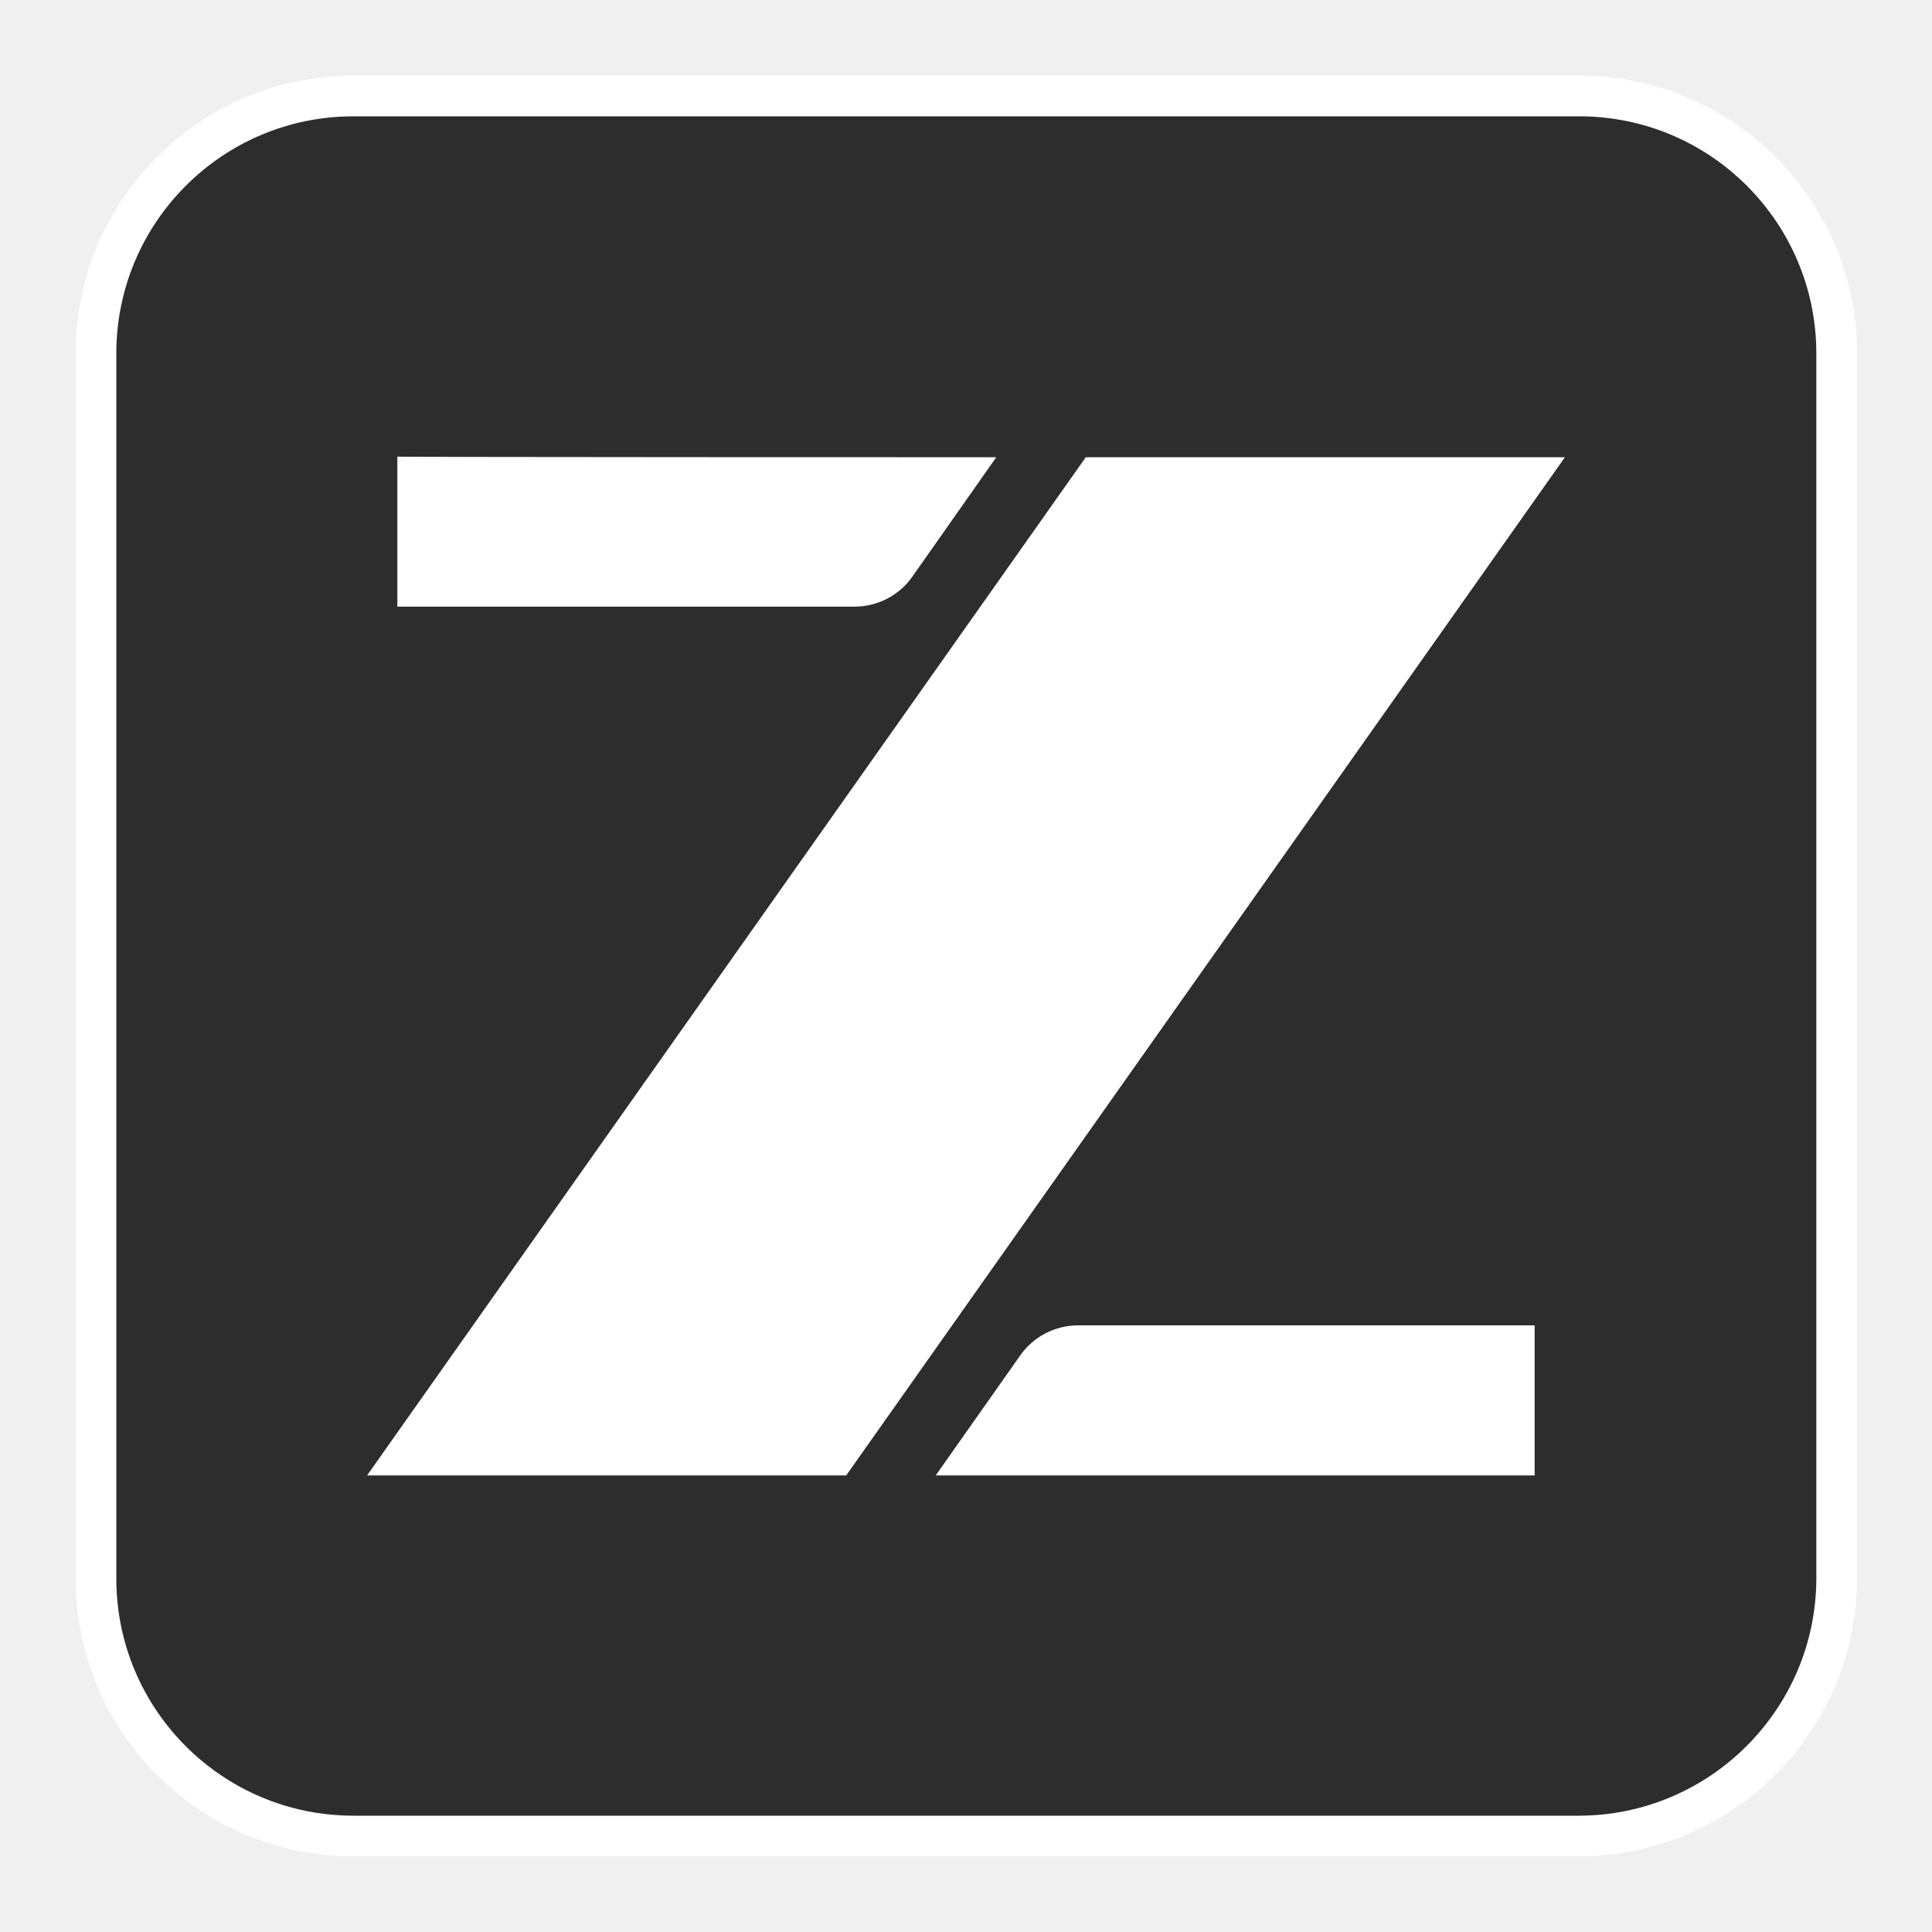
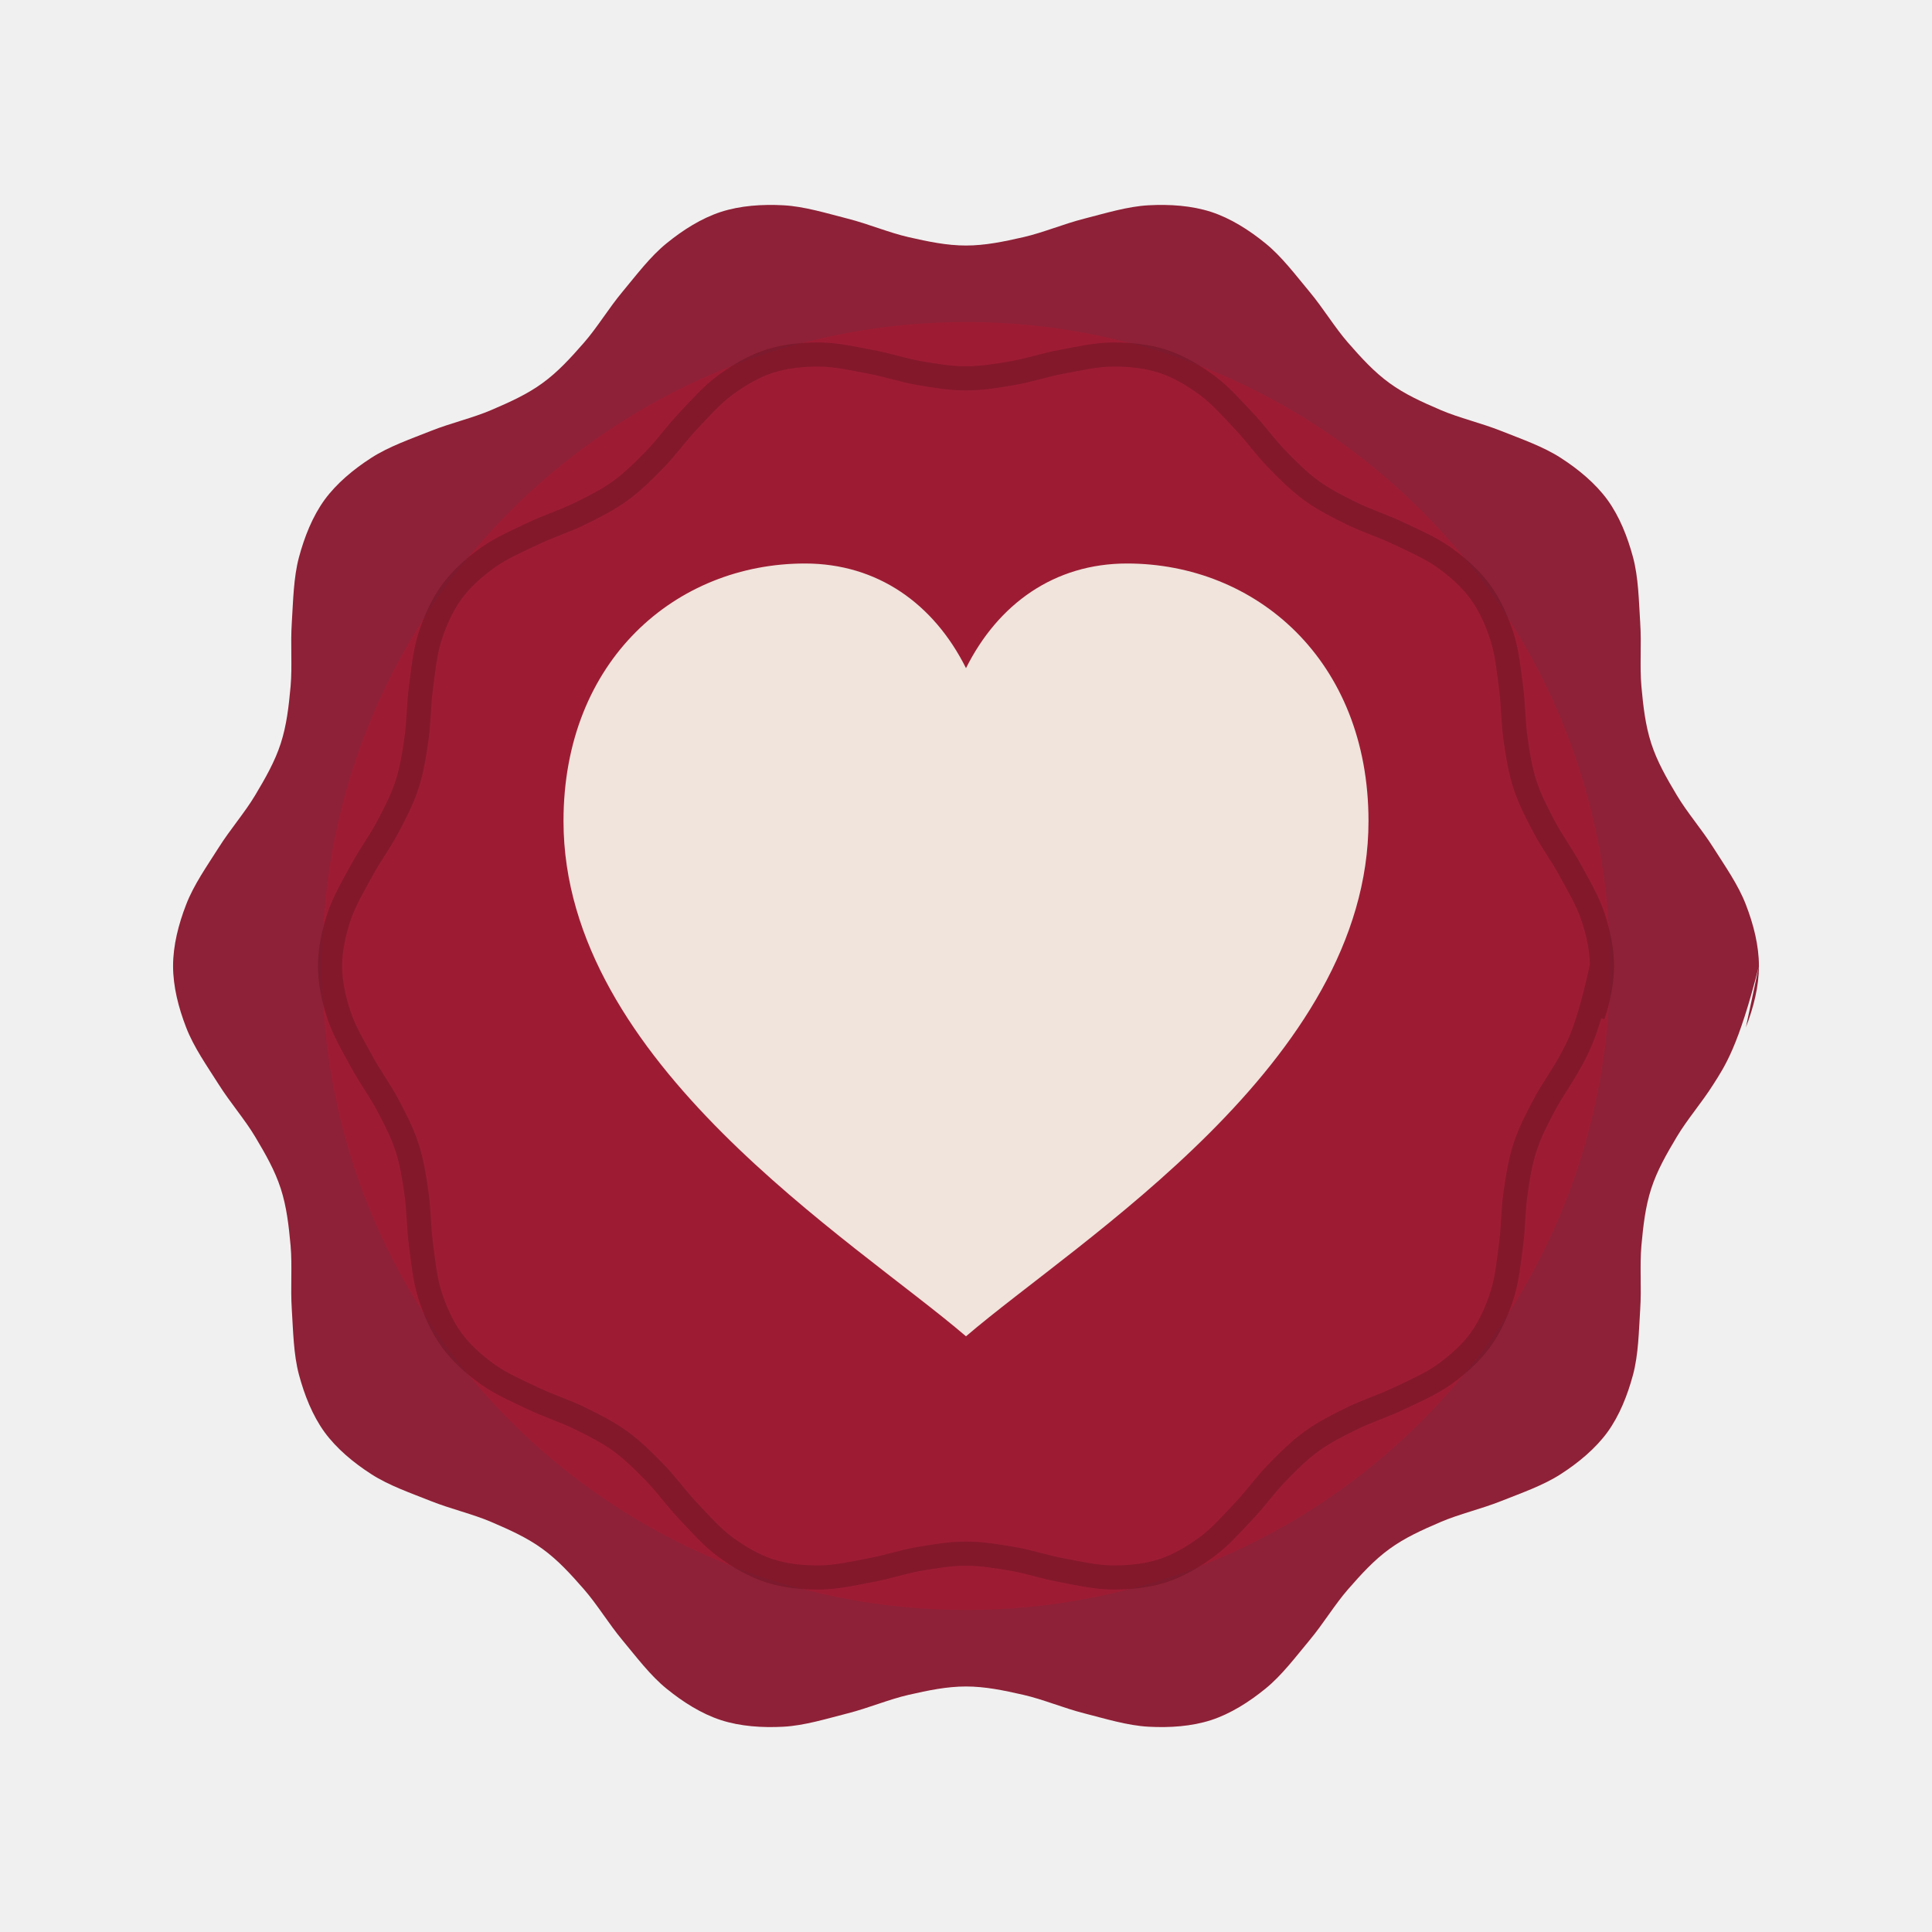
- <svg xmlns="http://www.w3.org/2000/svg" version="1.1" x="0px" y="0px" viewBox="0 0 30 30" style="enable-background:new 0 0 30 30;" xml:space="preserve">
-   <defs>
-     <style type="text/css">
-     .st194{fill:#2D2D2D;stroke:#FFFFFF;stroke-width:0.632;stroke-miterlimit:10;}
-     .st23{fill:#FFFFFF;}
- 
-     .z-breathe {
-       animation: breathe 2.5s ease-in-out infinite;
-     }
- 
-     @keyframes breathe {
-       0%, 100% { opacity: 0.7; }
-       50% { opacity: 1; }
-     }
-   </style>
-   </defs>
-   <g>
-     <path class="st194" d="M24.51,28.51H5.49c-2.21,0-4-1.79-4-4V5.49c0-2.21,1.79-4,4-4h19.03c2.21,0,4,1.79,4,4v19.03     C28.51,26.72,26.72,28.51,24.51,28.51z" />
-     <g class="z-breathe">
-       <path class="st23" d="M15.47,7.1l-1.3,1.85c-0.2,0.29-0.54,0.47-0.9,0.47h-7.1V7.09C6.16,7.1,15.47,7.1,15.47,7.1z" />
-       <polygon class="st23" points="24.3,7.1 13.14,22.91 5.7,22.91 16.86,7.1" />
-       <path class="st23" d="M14.53,22.91l1.31-1.86c0.2-0.29,0.54-0.47,0.9-0.47h7.09v2.33H14.53z" />
-     </g>
-   </g>
+ <svg xmlns="http://www.w3.org/2000/svg" viewBox="0 0 240 240" role="img" aria-label="Kangenin">
+   <path d="M 218.50 120.00 C 215.94 130.08 214.27 132.44 212.84 134.70 C 211.41 136.97 209.60 139.04 208.31 141.20 C 207.02 143.36 205.85 145.40 205.12 147.66 C 204.39 149.92 204.13 152.25 203.90 154.75 C 203.68 157.26 203.93 160.00 203.75 162.68 C 203.58 165.35 203.54 168.24 202.86 170.78 C 202.18 173.31 201.18 175.84 199.69 177.90 C 198.19 179.95 196.10 181.69 193.90 183.11 C 191.69 184.54 188.95 185.48 186.47 186.47 C 183.98 187.46 181.29 188.07 178.98 189.06 C 176.67 190.05 174.53 191.01 172.61 192.41 C 170.69 193.80 169.11 195.54 167.45 197.44 C 165.80 199.33 164.39 201.70 162.68 203.75 C 160.96 205.81 159.23 208.13 157.19 209.78 C 155.15 211.44 152.86 212.89 150.44 213.68 C 148.02 214.46 145.31 214.64 142.69 214.50 C 140.06 214.36 137.30 213.50 134.70 212.84 C 132.11 212.18 129.58 211.10 127.13 210.54 C 124.67 209.98 122.38 209.50 120.00 209.50 C 117.62 209.50 115.33 209.98 112.87 210.54 C 110.42 211.10 107.89 212.18 105.30 212.84 C 102.70 213.50 99.94 214.36 97.31 214.50 C 94.69 214.64 91.98 214.46 89.56 213.68 C 87.14 212.89 84.85 211.44 82.81 209.78 C 80.77 208.13 79.04 205.81 77.32 203.75 C 75.61 201.70 74.20 199.33 72.55 197.44 C 70.89 195.54 69.31 193.80 67.39 192.41 C 65.47 191.01 63.33 190.05 61.02 189.06 C 58.71 188.07 56.02 187.46 53.53 186.47 C 51.05 185.48 48.31 184.54 46.10 183.11 C 43.90 181.69 41.81 179.95 40.31 177.90 C 38.82 175.84 37.82 173.31 37.14 170.78 C 36.46 168.24 36.42 165.35 36.25 162.68 C 36.07 160.00 36.32 157.26 36.10 154.75 C 35.87 152.25 35.61 149.92 34.88 147.66 C 34.15 145.40 32.98 143.36 31.69 141.20 C 30.40 139.04 28.59 136.97 27.16 134.70 C 25.73 132.44 24.06 130.08 23.12 127.62 C 22.17 125.17 21.50 122.54 21.50 120.00 C 21.50 117.46 22.17 114.83 23.12 112.38 C 24.06 109.92 25.73 107.56 27.16 105.30 C 28.59 103.03 30.40 100.96 31.69 98.80 C 32.98 96.64 34.15 94.60 34.88 92.34 C 35.61 90.08 35.87 87.75 36.10 85.25 C 36.32 82.74 36.07 80.00 36.25 77.32 C 36.42 74.65 36.46 71.76 37.14 69.22 C 37.82 66.69 38.82 64.16 40.31 62.10 C 41.81 60.05 43.90 58.31 46.10 56.89 C 48.31 55.46 51.05 54.52 53.53 53.53 C 56.02 52.54 58.71 51.93 61.02 50.94 C 63.33 49.95 65.47 48.99 67.39 47.59 C 69.31 46.20 70.89 44.46 72.55 42.56 C 74.20 40.67 75.61 38.30 77.32 36.25 C 79.04 34.19 80.77 31.87 82.81 30.22 C 84.85 28.56 87.14 27.11 89.56 26.32 C 91.98 25.54 94.69 25.36 97.31 25.50 C 99.94 25.64 102.70 26.50 105.30 27.16 C 107.89 27.82 110.42 28.90 112.87 29.46 C 115.33 30.02 117.62 30.50 120.00 30.50 C 122.38 30.50 124.67 30.02 127.13 29.46 C 129.58 28.90 132.11 27.82 134.70 27.16 C 137.30 26.50 140.06 25.64 142.69 25.50 C 145.31 25.36 148.02 25.54 150.44 26.32 C 152.86 27.11 155.15 28.56 157.19 30.22 C 159.23 31.87 160.96 34.19 162.68 36.25 C 164.39 38.30 165.80 40.67 167.45 42.56 C 169.11 44.46 170.69 46.20 172.61 47.59 C 174.53 48.99 176.67 49.95 178.98 50.94 C 181.29 51.93 183.98 52.54 186.47 53.53 C 188.95 54.52 191.69 55.46 193.90 56.89 C 196.10 58.31 198.19 60.05 199.69 62.10 C 201.18 64.16 202.18 66.69 202.86 69.22 C 203.54 71.76 203.58 74.65 203.75 77.32 C 203.93 80.00 203.68 82.74 203.90 85.25 C 204.13 87.75 204.39 90.08 205.12 92.34 C 205.85 94.60 207.02 96.64 208.31 98.80 C 209.60 100.96 211.41 103.03 212.84 105.30 C 214.27 107.56 215.94 109.92 216.88 112.38 C 217.83 114.83 218.50 117.46 218.50 120.00 C 218.50 122.54 217.83 125.17 216.88 127.62 Z" fill="#8e2137" />
+   <circle cx="120" cy="120" r="80" fill="#9d1c34" />
+   <path d="M 199.00 120.00 C 197.22 128.11 196.07 130.04 195.06 131.89 C 194.06 133.74 192.78 135.47 191.84 137.25 C 190.90 139.02 190.02 140.72 189.43 142.56 C 188.83 144.40 188.54 146.28 188.26 148.27 C 187.97 150.26 187.99 152.41 187.72 154.50 C 187.44 156.59 187.24 158.83 186.61 160.82 C 185.98 162.81 185.11 164.78 183.91 166.44 C 182.71 168.09 181.10 169.52 179.40 170.74 C 177.71 171.95 175.64 172.83 173.74 173.74 C 171.84 174.65 169.79 175.29 167.98 176.18 C 166.18 177.06 164.47 177.92 162.91 179.06 C 161.35 180.19 160.00 181.55 158.60 182.99 C 157.20 184.43 155.95 186.19 154.50 187.72 C 153.05 189.25 151.58 190.94 149.90 192.17 C 148.21 193.41 146.36 194.50 144.41 195.13 C 142.47 195.76 140.32 195.97 138.24 195.96 C 136.15 195.95 133.96 195.45 131.89 195.06 C 129.82 194.68 127.78 193.99 125.80 193.65 C 123.81 193.31 121.93 193.00 120.00 193.00 C 118.07 193.00 116.19 193.31 114.20 193.65 C 112.22 193.99 110.18 194.68 108.11 195.06 C 106.04 195.45 103.85 195.95 101.76 195.96 C 99.68 195.97 97.53 195.76 95.59 195.13 C 93.64 194.50 91.79 193.41 90.10 192.17 C 88.42 190.94 86.95 189.25 85.50 187.72 C 84.05 186.19 82.80 184.43 81.40 182.99 C 80.00 181.55 78.65 180.19 77.09 179.06 C 75.53 177.92 73.82 177.06 72.02 176.18 C 70.21 175.29 68.16 174.65 66.26 173.74 C 64.36 172.83 62.29 171.95 60.60 170.74 C 58.90 169.52 57.29 168.09 56.09 166.44 C 54.89 164.78 54.02 162.81 53.39 160.82 C 52.76 158.83 52.56 156.59 52.28 154.50 C 52.01 152.41 52.03 150.26 51.74 148.27 C 51.46 146.28 51.17 144.40 50.57 142.56 C 49.98 140.72 49.10 139.02 48.16 137.25 C 47.22 135.47 45.94 133.74 44.94 131.89 C 43.93 130.04 42.78 128.11 42.12 126.13 C 41.46 124.15 41.00 122.04 41.00 120.00 C 41.00 117.96 41.46 115.85 42.12 113.87 C 42.78 111.89 43.93 109.96 44.94 108.11 C 45.94 106.26 47.22 104.53 48.16 102.75 C 49.10 100.98 49.98 99.28 50.57 97.44 C 51.17 95.60 51.46 93.72 51.74 91.73 C 52.03 89.74 52.01 87.59 52.28 85.50 C 52.56 83.41 52.76 81.17 53.39 79.18 C 54.02 77.19 54.89 75.22 56.09 73.56 C 57.29 71.91 58.90 70.48 60.60 69.26 C 62.29 68.05 64.36 67.17 66.26 66.26 C 68.16 65.35 70.21 64.71 72.02 63.82 C 73.82 62.94 75.53 62.08 77.09 60.94 C 78.65 59.81 80.00 58.45 81.40 57.01 C 82.80 55.57 84.05 53.81 85.50 52.28 C 86.95 50.75 88.42 49.06 90.10 47.83 C 91.79 46.59 93.64 45.50 95.59 44.87 C 97.53 44.24 99.68 44.03 101.76 44.04 C 103.85 44.05 106.04 44.55 108.11 44.94 C 110.18 45.32 112.22 46.01 114.20 46.35 C 116.19 46.69 118.07 47.00 120.00 47.00 C 121.93 47.00 123.81 46.69 125.80 46.35 C 127.78 46.01 129.82 45.32 131.89 44.94 C 133.96 44.55 136.15 44.05 138.24 44.04 C 140.32 44.03 142.47 44.24 144.41 44.87 C 146.36 45.50 148.21 46.59 149.90 47.83 C 151.58 49.06 153.05 50.75 154.50 52.28 C 155.95 53.81 157.20 55.57 158.60 57.01 C 160.00 58.45 161.35 59.81 162.91 60.94 C 164.47 62.08 166.18 62.94 167.98 63.82 C 169.79 64.71 171.84 65.35 173.74 66.26 C 175.64 67.17 177.71 68.05 179.40 69.26 C 181.10 70.48 182.71 71.91 183.91 73.56 C 185.11 75.22 185.98 77.19 186.61 79.18 C 187.24 81.17 187.44 83.41 187.72 85.50 C 187.99 87.59 187.97 89.74 188.26 91.73 C 188.54 93.72 188.83 95.60 189.43 97.44 C 190.02 99.28 190.90 100.98 191.84 102.75 C 192.78 104.53 194.06 106.26 195.06 108.11 C 196.07 109.96 197.22 111.89 197.88 113.87 C 198.54 115.85 199.00 117.96 199.00 120.00 C 199.00 122.04 198.54 124.15 197.88 126.13 Z" fill="none" stroke="#6f1424" stroke-width="3" opacity="0.55" />
+   <path d="M 120 166 C 106 154 70 132 70 102 C 70 82 84 70 100 70 C 109 70 116 75 120 83 C 124 75 131 70 140 70 C 156 70 170 82 170 102 C 170 132 134 154 120 166 Z" fill="#f0e4dc" />
</svg>
